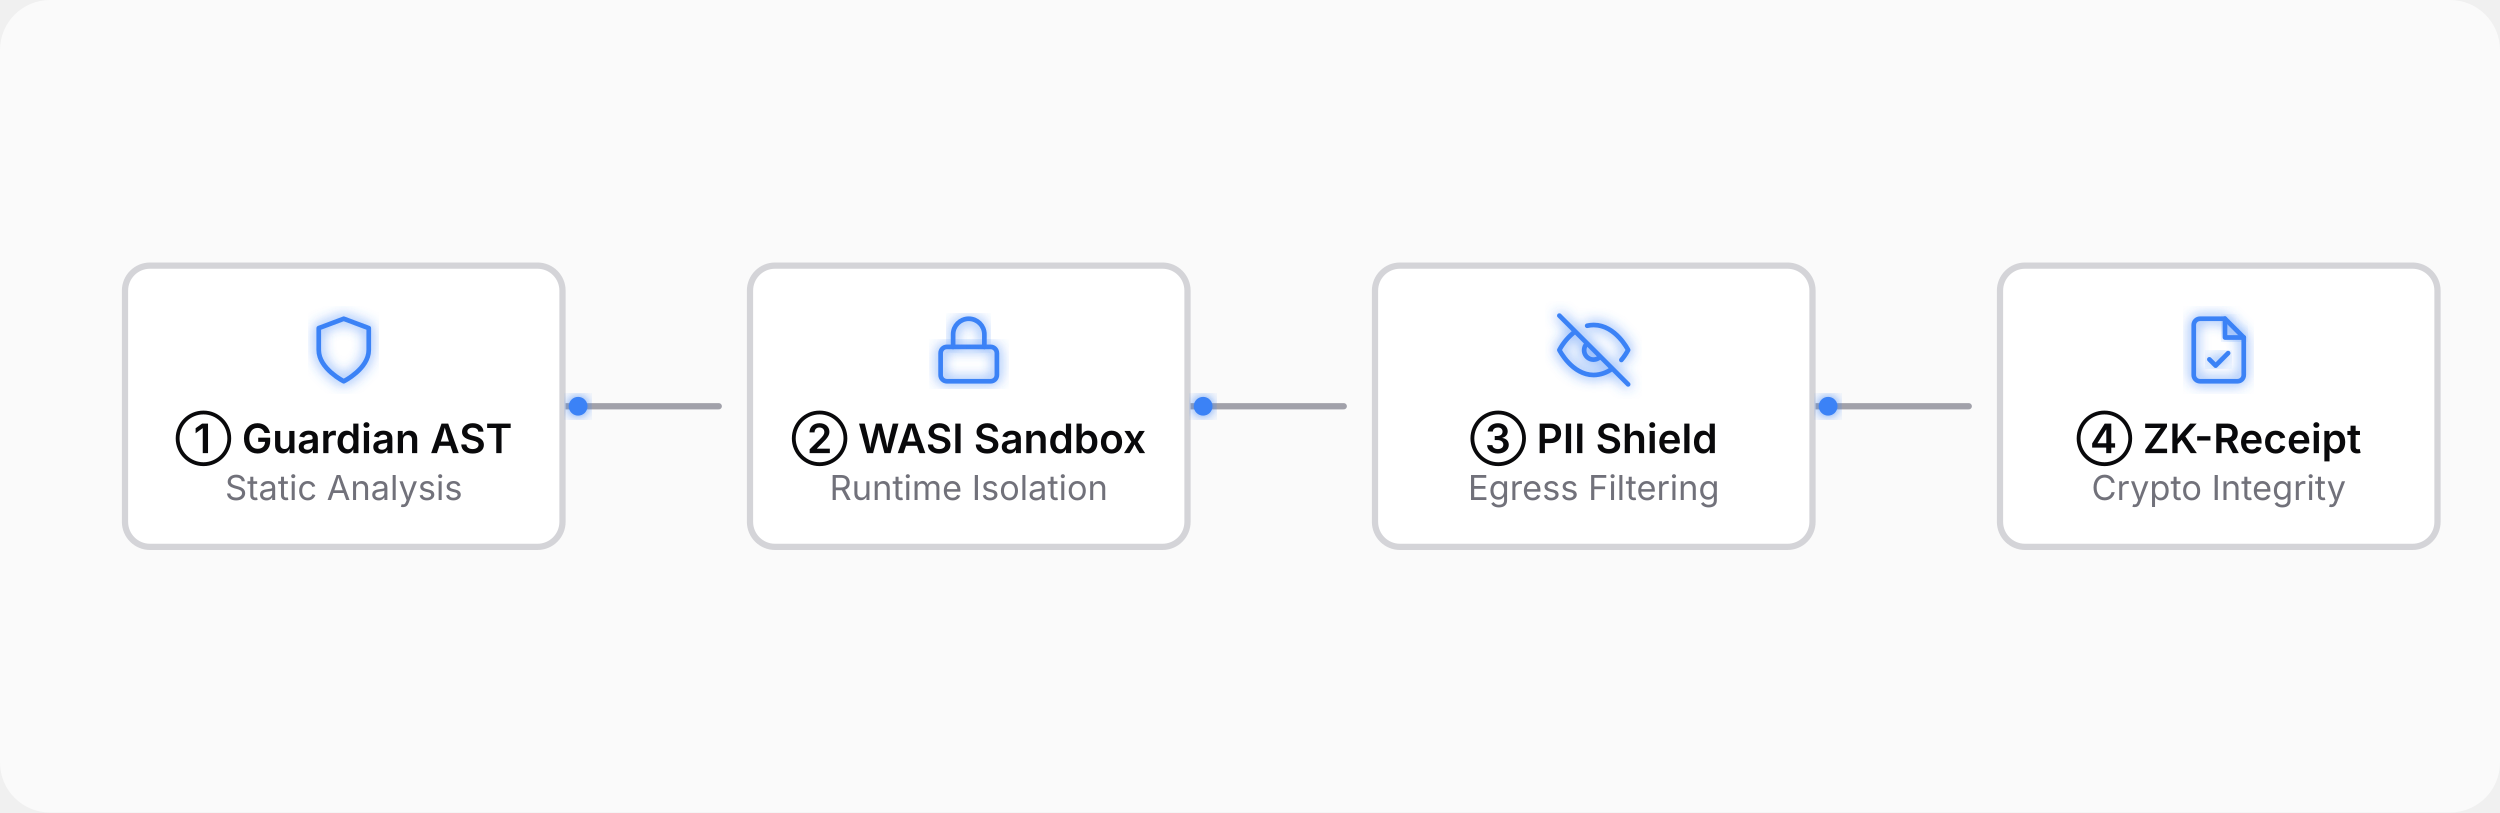
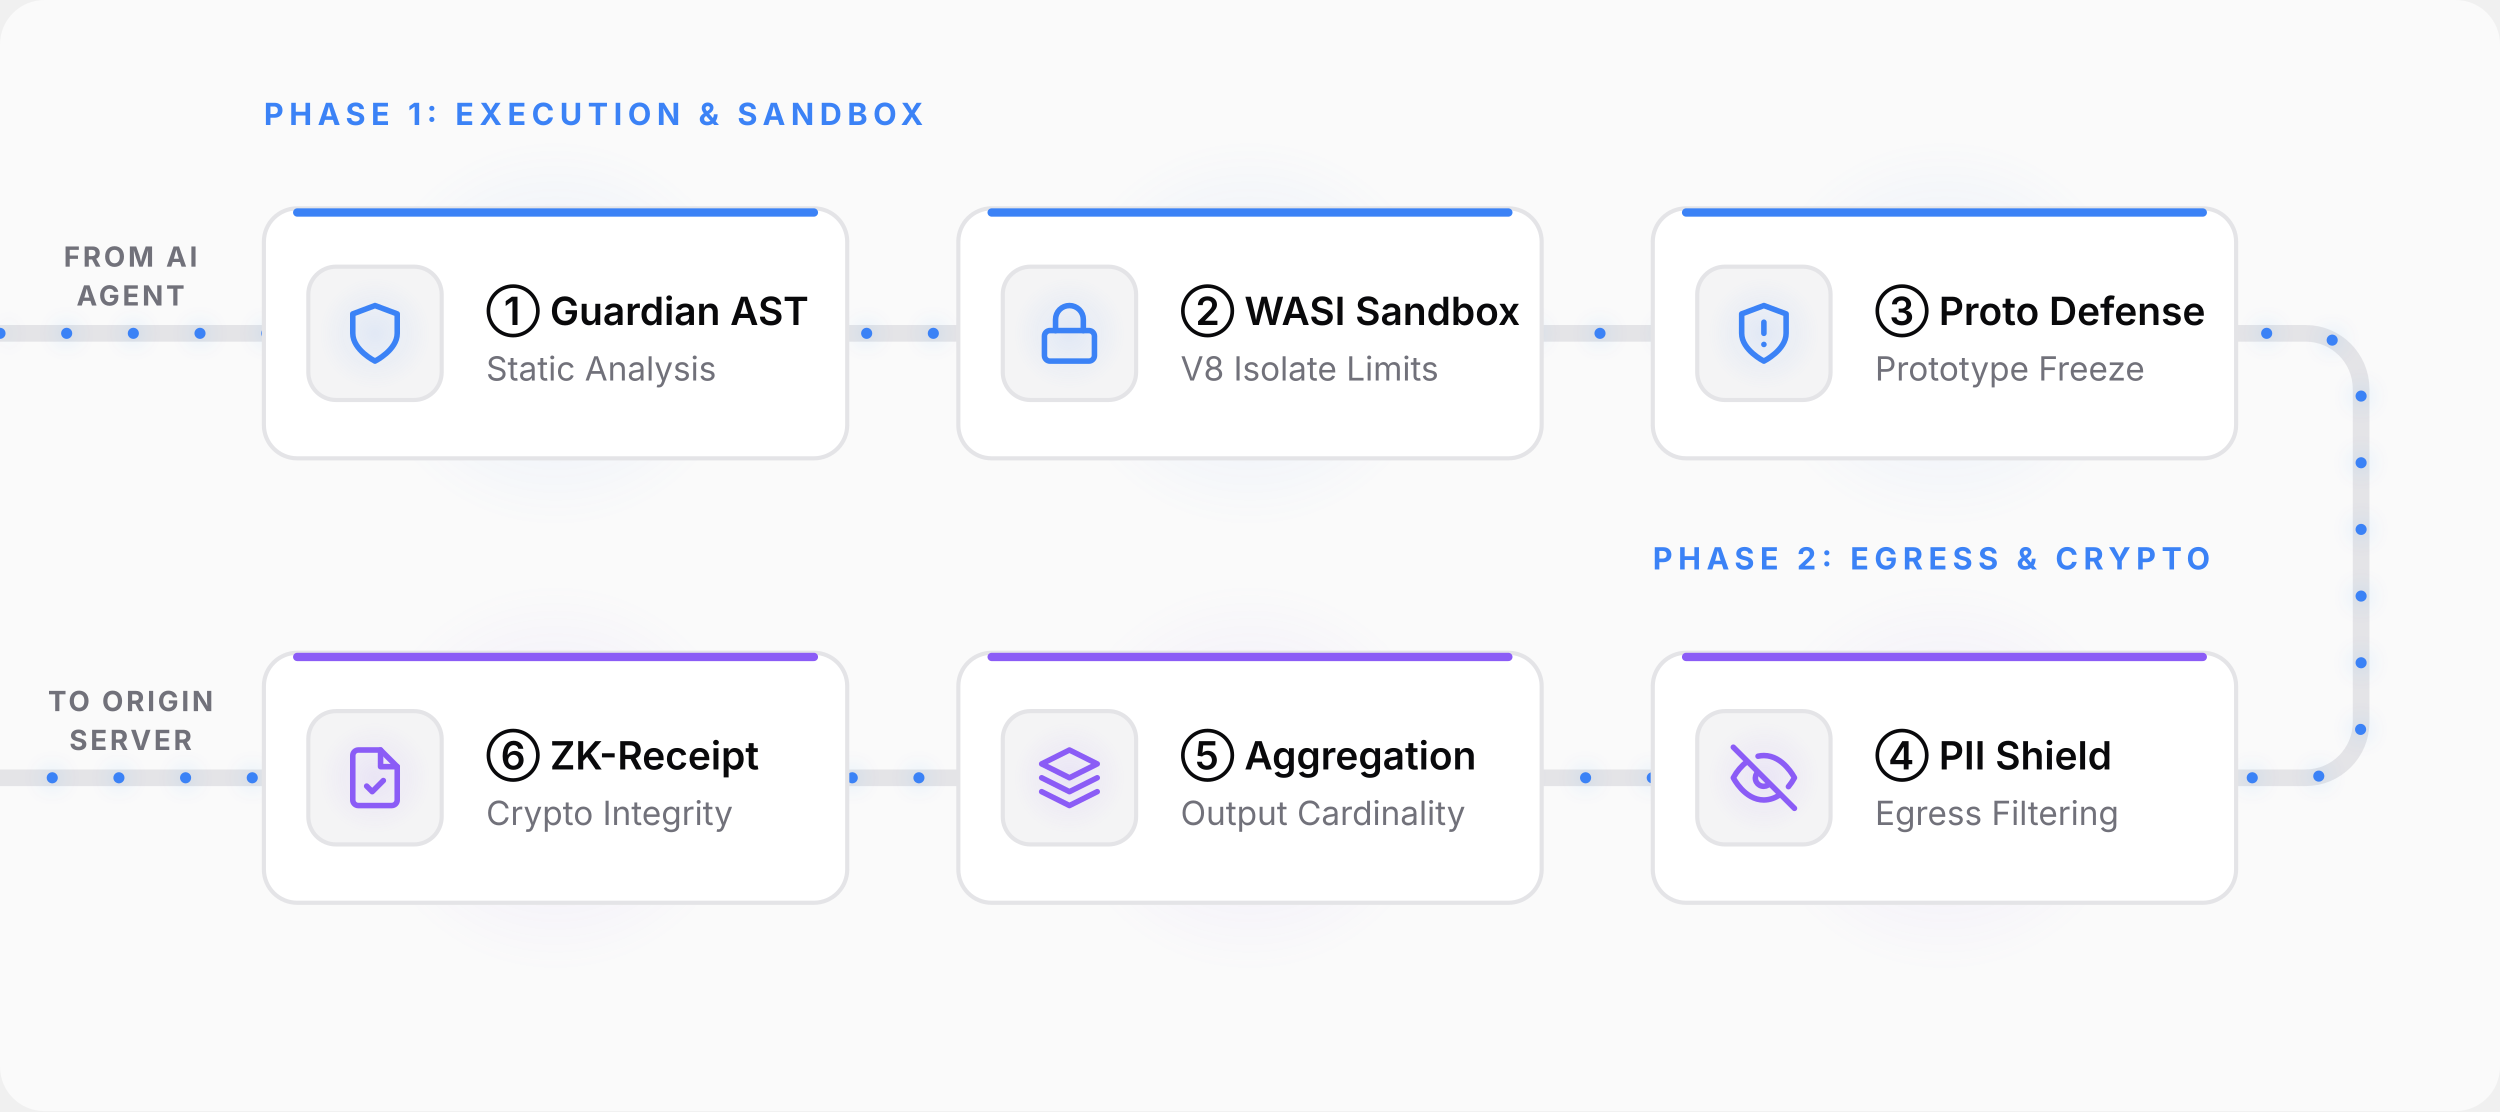
- <svg xmlns="http://www.w3.org/2000/svg" width="800" height="260" viewBox="0 0 800 260">
-   <rect width="800" height="260" fill="#FAFAFA" rx="16" />
+ <svg xmlns="http://www.w3.org/2000/svg" width="900" height="400" viewBox="0 0 900 400">
+   <rect width="900" height="400" fill="#fafafa" rx="16" />
+   <defs>
+     <radialGradient id="glowBlue" cx="50%" cy="50%" r="50%">
+       <stop offset="0%" stop-color="#3b82f6" stop-opacity="0.1" />
+       <stop offset="100%" stop-color="#3b82f6" stop-opacity="0" />
+     </radialGradient>
+     <radialGradient id="glowPurple" cx="50%" cy="50%" r="50%">
+       <stop offset="0%" stop-color="#8b5cf6" stop-opacity="0.1" />
+       <stop offset="100%" stop-color="#8b5cf6" stop-opacity="0" />
+     </radialGradient>
+   </defs>
  <style>
-         .sl-text { font-family: 'Inter', system-ui, sans-serif; fill: #09090b; font-size: 13px; font-weight: 600; }
-         .sl-sub { font-family: 'Inter', system-ui, sans-serif; fill: #71717A; font-size: 11px; }
-         .sl-box { fill: #FFFFFF; stroke: #D4D4D8; stroke-width: 2; rx: 8; }
-         .sl-line { stroke: #A1A1AA; stroke-width: 2; fill: none; stroke-linecap: round; }
+         .title { font-family: 'Inter', system-ui, sans-serif; font-size: 14px; font-weight: 600; fill: #09090b; }
+         .subtitle { font-family: 'Inter', system-ui, sans-serif; font-size: 12px; font-weight: 400; fill: #71717a; }
+         .phase-label { font-family: 'Inter', system-ui, sans-serif; font-size: 11px; font-weight: 700; fill: #3b82f6; letter-spacing: 2px; }
+         .io-label { font-family: 'Inter', system-ui, sans-serif; font-size: 10px; font-weight: 700; fill: #71717a; letter-spacing: 1px; }
        
-         /* Premium Data Stream (Marching Ants) */
-         .sl-stream {
-             stroke: #3B82F6;
-             stroke-width: 2;
-             fill: none;
-             stroke-dasharray: 6 6;
-             stroke-linecap: round;
+         .icon-blue { fill: none; stroke: #3b82f6; stroke-width: 2; stroke-linecap: round; stroke-linejoin: round; }
+         .icon-purple { fill: none; stroke: #8b5cf6; stroke-width: 2; stroke-linecap: round; stroke-linejoin: round; }
+ 
+         @keyframes streamPulse {
+             from { stroke-dashoffset: 24; }
+             to { stroke-dashoffset: 0; }
        }
        
-         .sl-packet { fill: #3B82F6; }
-         .sl-icon-active { fill: none; stroke: #3B82F6; stroke-width: 1.5; stroke-linecap: round; stroke-linejoin: round; }
- 
-         @keyframes pulseBorder {
-             0% { stroke: #D4D4D8; }
-             50% { stroke: #3B82F6; filter: drop-shadow(0 0 6px rgba(59,130,246,0.3)); }
-             100% { stroke: #D4D4D8; }
+         .anim-track {
+             stroke: #3b82f6;
+             stroke-width: 4;
+             stroke-linecap: round;
+             stroke-dasharray: 0 24;
+             animation: streamPulse 0.6s linear infinite;
+             filter: drop-shadow(0 0 4px rgba(59,130,246,0.4));
        }
-         
-         @keyframes streamFlow {
-             from { stroke-dashoffset: 12; }
-             to { stroke-dashoffset: 0; }
-         }
- 
-         @keyframes movePacket {
-             0% { transform: translateX(0); opacity: 0; }
-             10% { opacity: 1; }
-             90% { opacity: 1; }
-             100% { transform: translateX(40px); opacity: 0; }
-         }
- 
-         .anim-box-1 { animation: pulseBorder 4s infinite 0s; }
-         .anim-box-2 { animation: pulseBorder 4s infinite 1s; }
-         .anim-box-3 { animation: pulseBorder 4s infinite 2s; }
-         .anim-box-4 { animation: pulseBorder 4s infinite 3s; }
-         
-         .anim-stream { animation: streamFlow 0.5s linear infinite; }
-         
-         .anim-packet-1 { animation: movePacket 2s infinite 0s; }
-         .anim-packet-2 { animation: movePacket 2s infinite 0.6s; }
-         .anim-packet-3 { animation: movePacket 2s infinite 1.2s; }
    </style>
-   <defs>
-     <filter id="glow" x="-20%" y="-20%" width="140%" height="140%">
-       <feGaussianBlur stdDeviation="2" result="blur" />
-       <feComposite in="SourceGraphic" in2="blur" operator="over" />
-     </filter>
-   </defs>
-   <path d="M 180 130 L 230 130" class="sl-line" />
-   <path d="M 380 130 L 430 130" class="sl-line" />
-   <path d="M 580 130 L 630 130" class="sl-line" />
-   <path d="M 180 130 L 230 130" class="sl-stream anim-stream" filter="url(#glow)" />
-   <path d="M 380 130 L 430 130" class="sl-stream anim-stream" filter="url(#glow)" />
-   <path d="M 580 130 L 630 130" class="sl-stream anim-stream" filter="url(#glow)" />
-   <g transform="translate(40, 85)">
-     <rect width="140" height="90" class="sl-box anim-box-1" />
-     <g transform="translate(58, 15)">
-       <path d="M12 22s8-4 8-10V5l-8-3-8 3v7c0 6 8 10 8 10z" class="sl-icon-active" filter="url(#glow)" />
+   <path d="M 0 120 L 830 120 A 20 20 0 0 1 850 140 L 850 260 A 20 20 0 0 1 830 280 L 0 280" fill="none" stroke="#e4e4e7" stroke-width="6" stroke-linecap="round" stroke-linejoin="round" />
+   <path d="M 0 120 L 830 120 A 20 20 0 0 1 850 140 L 850 260 A 20 20 0 0 1 830 280 L 0 280" fill="none" class="anim-track" stroke-linejoin="round" />
+   <text x="95" y="45" class="phase-label">PHASE 1: EXECUTION &amp; SANDBOX</text>
+   <text x="595" y="205" class="phase-label">PHASE 2: EGRESS &amp; CRYPTO</text>
+   <g transform="translate(95, 75)">
+     <circle cx="105" cy="45" r="70" fill="url(#glowBlue)" />
+     <rect x="0" y="0" width="210" height="90" rx="12" fill="#ffffff" stroke="#e4e4e7" stroke-width="1.5" />
+     <path d="M 12 1.5 L 198 1.5" stroke="#3b82f6" stroke-width="3" stroke-linecap="round" />
+     <g transform="translate(16, 21)">
+       <rect width="48" height="48" rx="10" fill="#f4f4f5" stroke="#e4e4e7" stroke-width="1.5" />
+       <circle cx="24" cy="24" r="20" fill="url(#glowBlue)" />
+       <g transform="translate(12, 12)">
+         <path d="M12 22s8-4 8-10V5l-8-3-8 3v7c0 6 8 10 8 10z" class="icon-blue" />
+       </g>
    </g>
-     <text x="70" y="60" text-anchor="middle" class="sl-text">① Guardian AST</text>
-     <text x="70" y="75" text-anchor="middle" class="sl-sub">Static Analysis</text>
+     <text x="80" y="42" class="title">① Guardian AST</text>
+     <text x="80" y="62" class="subtitle">Static Analysis</text>
  </g>
-   <g transform="translate(240, 85)">
-     <rect width="140" height="90" class="sl-box anim-box-2" />
-     <g transform="translate(58, 15)">
-       <rect x="3" y="11" width="18" height="11" rx="2" ry="2" class="sl-icon-active" filter="url(#glow)" />
-       <path d="M7 11V7a5 5 0 0 1 10 0v4" class="sl-icon-active" filter="url(#glow)" />
+   <g transform="translate(345, 75)">
+     <circle cx="105" cy="45" r="70" fill="url(#glowBlue)" />
+     <rect x="0" y="0" width="210" height="90" rx="12" fill="#ffffff" stroke="#e4e4e7" stroke-width="1.5" />
+     <path d="M 12 1.5 L 198 1.5" stroke="#3b82f6" stroke-width="3" stroke-linecap="round" />
+     <g transform="translate(16, 21)">
+       <rect width="48" height="48" rx="10" fill="#f4f4f5" stroke="#e4e4e7" stroke-width="1.5" />
+       <circle cx="24" cy="24" r="20" fill="url(#glowBlue)" />
+       <g transform="translate(12, 12)">
+         <rect x="3" y="11" width="18" height="11" rx="2" ry="2" class="icon-blue" />
+         <path d="M7 11V7a5 5 0 0 1 10 0v4" class="icon-blue" />
+       </g>
    </g>
-     <text x="70" y="60" text-anchor="middle" class="sl-text">② WASI Sandbox</text>
-     <text x="70" y="75" text-anchor="middle" class="sl-sub">Runtime Isolation</text>
+     <text x="80" y="42" class="title">② WASI Sandbox</text>
+     <text x="80" y="62" class="subtitle">V8 Isolate Limits</text>
  </g>
-   <g transform="translate(440, 85)">
-     <rect width="140" height="90" class="sl-box anim-box-3" />
-     <g transform="translate(58, 15)">
-       <path d="M17.94 17.94A10.07 10.07 0 0 1 12 20c-7 0-11-8-11-8a18.45 18.45 0 0 1 5.06-5.94M9.9 4.24A9.12 9.12 0 0 1 12 4c7 0 11 8 11 8a18.5 18.5 0 0 1-2.16 3.19m-6.72-1.07a3 3 0 1 1-4.24-4.24M1 1l22 22" class="sl-icon-active" filter="url(#glow)" />
+   <g transform="translate(595, 75)">
+     <circle cx="105" cy="45" r="70" fill="url(#glowBlue)" />
+     <rect x="0" y="0" width="210" height="90" rx="12" fill="#ffffff" stroke="#e4e4e7" stroke-width="1.5" />
+     <path d="M 12 1.5 L 198 1.5" stroke="#3b82f6" stroke-width="3" stroke-linecap="round" />
+     <g transform="translate(16, 21)">
+       <rect width="48" height="48" rx="10" fill="#f4f4f5" stroke="#e4e4e7" stroke-width="1.5" />
+       <circle cx="24" cy="24" r="20" fill="url(#glowBlue)" />
+       <g transform="translate(12, 12)">
+         <path d="M12 22s8-4 8-10V5l-8-3-8 3v7c0 6 8 10 8 10z" class="icon-blue" />
+         <path d="M12 8v4" class="icon-blue" />
+         <path d="M12 16h.01" class="icon-blue" />
+       </g>
    </g>
-     <text x="70" y="60" text-anchor="middle" class="sl-text">③ PII Shield</text>
-     <text x="70" y="75" text-anchor="middle" class="sl-sub">Egress Filtering</text>
+     <text x="80" y="42" class="title">③ Proto Defense</text>
+     <text x="80" y="62" class="subtitle">Prototype Freeze</text>
  </g>
-   <g transform="translate(640, 85)">
-     <rect width="140" height="90" class="sl-box anim-box-4" />
-     <g transform="translate(58, 15)">
-       <path d="M14 2H6a2 2 0 0 0-2 2v16a2 2 0 0 0 2 2h12a2 2 0 0 0 2-2V8z" class="sl-icon-active" filter="url(#glow)" />
-       <path d="M14 2v6h6" class="sl-icon-active" filter="url(#glow)" />
-       <path d="m9 15 2 2 4-4" class="sl-icon-active" filter="url(#glow)" />
+   <g transform="translate(595, 235)">
+     <circle cx="105" cy="45" r="70" fill="url(#glowPurple)" />
+     <rect x="0" y="0" width="210" height="90" rx="12" fill="#ffffff" stroke="#e4e4e7" stroke-width="1.5" />
+     <path d="M 12 1.5 L 198 1.5" stroke="#8b5cf6" stroke-width="3" stroke-linecap="round" />
+     <g transform="translate(16, 21)">
+       <rect width="48" height="48" rx="10" fill="#f4f4f5" stroke="#e4e4e7" stroke-width="1.5" />
+       <circle cx="24" cy="24" r="20" fill="url(#glowPurple)" />
+       <g transform="translate(12, 12)">
+         <path d="M17.94 17.94A10.07 10.07 0 0 1 12 20c-7 0-11-8-11-8a18.45 18.45 0 0 1 5.06-5.94M9.9 4.24A9.12 9.12 0 0 1 12 4c7 0 11 8 11 8a18.5 18.5 0 0 1-2.16 3.19m-6.72-1.07a3 3 0 1 1-4.24-4.24M1 1l22 22" class="icon-purple" />
+       </g>
    </g>
-     <text x="70" y="60" text-anchor="middle" class="sl-text">④ ZK-Receipt</text>
-     <text x="70" y="75" text-anchor="middle" class="sl-sub">Crypto Integrity</text>
+     <text x="80" y="42" class="title">④ PII Shield</text>
+     <text x="80" y="62" class="subtitle">Egress Filtering</text>
  </g>
-   <g transform="translate(185, 130)">
-     <g class="anim-packet-1">
-       <circle cx="0" cy="0" r="3" class="sl-packet" filter="url(#glow)" />
+   <g transform="translate(345, 235)">
+     <circle cx="105" cy="45" r="70" fill="url(#glowPurple)" />
+     <rect x="0" y="0" width="210" height="90" rx="12" fill="#ffffff" stroke="#e4e4e7" stroke-width="1.5" />
+     <path d="M 12 1.5 L 198 1.5" stroke="#8b5cf6" stroke-width="3" stroke-linecap="round" />
+     <g transform="translate(16, 21)">
+       <rect width="48" height="48" rx="10" fill="#f4f4f5" stroke="#e4e4e7" stroke-width="1.5" />
+       <circle cx="24" cy="24" r="20" fill="url(#glowPurple)" />
+       <g transform="translate(12, 12)">
+         <polygon points="12 2 2 7 12 12 22 7 12 2" class="icon-purple" />
+         <polyline points="2 12 12 17 22 12" class="icon-purple" />
+         <polyline points="2 17 12 22 22 17" class="icon-purple" />
+       </g>
    </g>
+     <text x="80" y="42" class="title">⑤ Aggregation</text>
+     <text x="80" y="62" class="subtitle">Output Cardinality</text>
  </g>
-   <g transform="translate(385, 130)">
-     <g class="anim-packet-2">
-       <circle cx="0" cy="0" r="3" class="sl-packet" filter="url(#glow)" />
+   <g transform="translate(95, 235)">
+     <circle cx="105" cy="45" r="70" fill="url(#glowPurple)" />
+     <rect x="0" y="0" width="210" height="90" rx="12" fill="#ffffff" stroke="#e4e4e7" stroke-width="1.5" />
+     <path d="M 12 1.5 L 198 1.5" stroke="#8b5cf6" stroke-width="3" stroke-linecap="round" />
+     <g transform="translate(16, 21)">
+       <rect width="48" height="48" rx="10" fill="#f4f4f5" stroke="#e4e4e7" stroke-width="1.5" />
+       <circle cx="24" cy="24" r="20" fill="url(#glowPurple)" />
+       <g transform="translate(12, 12)">
+         <path d="M14 2H6a2 2 0 0 0-2 2v16a2 2 0 0 0 2 2h12a2 2 0 0 0 2-2V8z" class="icon-purple" />
+         <path d="M14 2v6h6" class="icon-purple" />
+         <path d="m9 15 2 2 4-4" class="icon-purple" />
+       </g>
    </g>
+     <text x="80" y="42" class="title">⑥ ZK-Receipt</text>
+     <text x="80" y="62" class="subtitle">Crypto Integrity</text>
  </g>
-   <g transform="translate(585, 130)">
-     <g class="anim-packet-3">
-       <circle cx="0" cy="0" r="3" class="sl-packet" filter="url(#glow)" />
-     </g>
-   </g>
+   <text x="47" y="96" text-anchor="middle" class="io-label">FROM AI</text>
+   <text x="47" y="110" text-anchor="middle" class="io-label">AGENT</text>
+   <text x="47" y="256" text-anchor="middle" class="io-label">TO ORIGIN</text>
+   <text x="47" y="270" text-anchor="middle" class="io-label">SERVER</text>
</svg>
